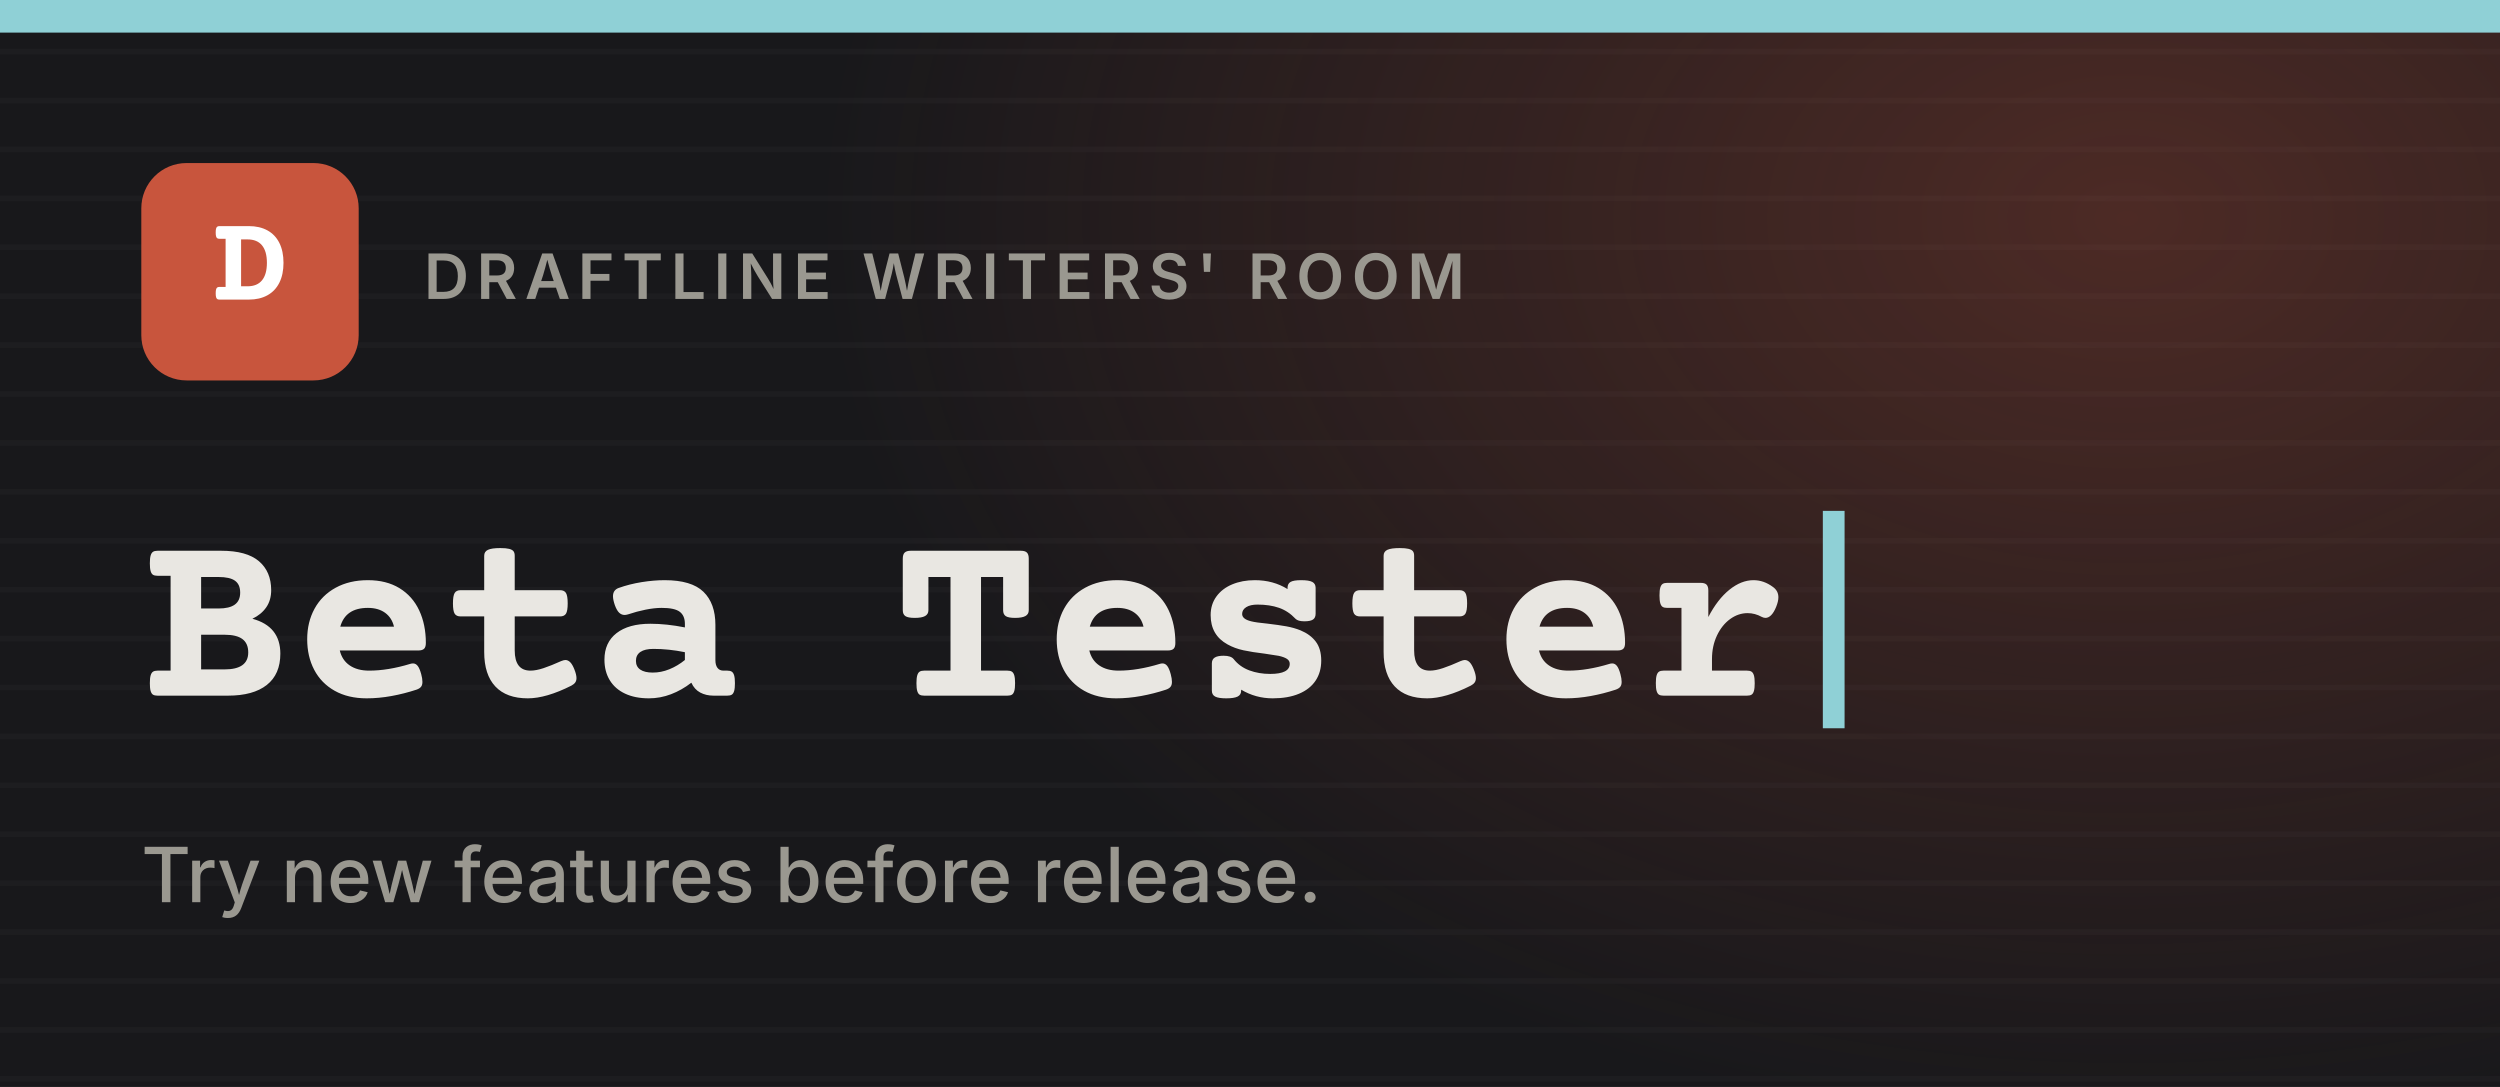
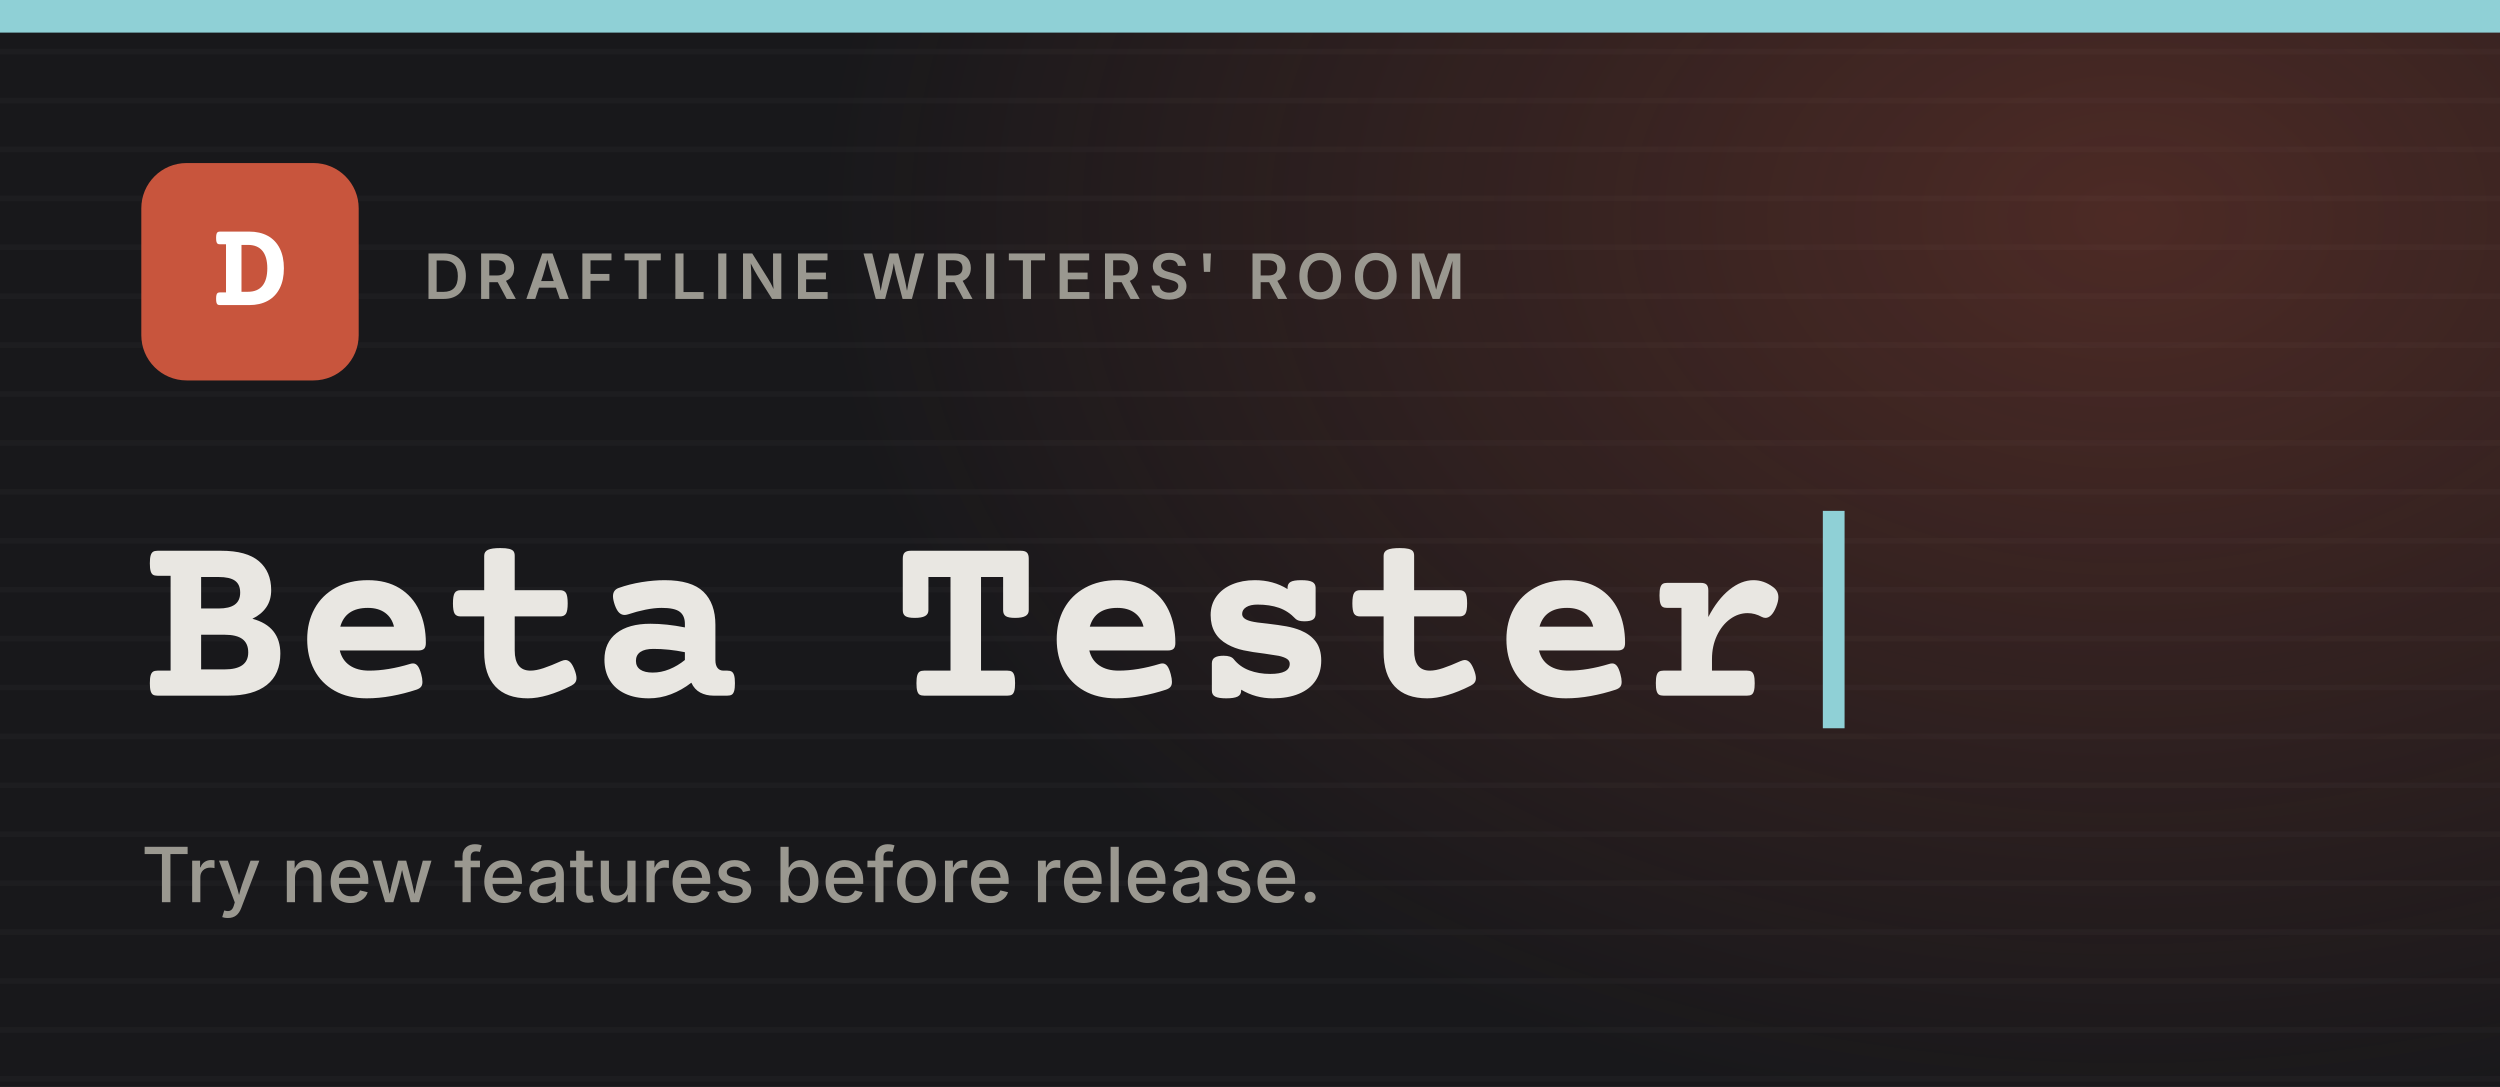
<svg xmlns="http://www.w3.org/2000/svg" width="460" height="200" viewBox="0 0 460 200">
  <defs>
    <filter id="shadow" x="-20%" y="-20%" width="140%" height="140%">
      <feDropShadow dx="0" dy="18" stdDeviation="22" flood-color="#000" flood-opacity="0.55" />
    </filter>
    <radialGradient id="glow" cx="50%" cy="50%" r="50%">
      <stop offset="0" stop-color="#c8553d" stop-opacity="0.30" />
      <stop offset="1" stop-color="#c8553d" stop-opacity="0" />
    </radialGradient>
    <linearGradient id="fadeL" x1="0" x2="1">
      <stop offset="0" stop-color="#18181b" stop-opacity="0" />
      <stop offset="1" stop-color="#18181b" stop-opacity="1" />
    </linearGradient>
    <linearGradient id="fadeR" x1="1" x2="0">
      <stop offset="0" stop-color="#18181b" stop-opacity="0" />
      <stop offset="1" stop-color="#18181b" stop-opacity="1" />
    </linearGradient>
  </defs>
  <rect width="460" height="200" fill="#18181b" />
  <rect x="0" y="0" width="460" height="1.00" fill="#ffffff" opacity="0.025" />
  <rect x="0" y="9" width="460" height="1.00" fill="#ffffff" opacity="0.025" />
  <rect x="0" y="18" width="460" height="1.00" fill="#ffffff" opacity="0.025" />
  <rect x="0" y="27" width="460" height="1.00" fill="#ffffff" opacity="0.025" />
  <rect x="0" y="36" width="460" height="1.00" fill="#ffffff" opacity="0.025" />
  <rect x="0" y="45" width="460" height="1.00" fill="#ffffff" opacity="0.025" />
  <rect x="0" y="54" width="460" height="1.00" fill="#ffffff" opacity="0.025" />
  <rect x="0" y="63" width="460" height="1.00" fill="#ffffff" opacity="0.025" />
  <rect x="0" y="72" width="460" height="1.00" fill="#ffffff" opacity="0.025" />
  <rect x="0" y="81" width="460" height="1.00" fill="#ffffff" opacity="0.025" />
  <rect x="0" y="90" width="460" height="1.00" fill="#ffffff" opacity="0.025" />
  <rect x="0" y="99" width="460" height="1.00" fill="#ffffff" opacity="0.025" />
  <rect x="0" y="108" width="460" height="1.00" fill="#ffffff" opacity="0.025" />
  <rect x="0" y="117" width="460" height="1.00" fill="#ffffff" opacity="0.025" />
  <rect x="0" y="126" width="460" height="1.00" fill="#ffffff" opacity="0.025" />
  <rect x="0" y="135" width="460" height="1.00" fill="#ffffff" opacity="0.025" />
  <rect x="0" y="144" width="460" height="1.00" fill="#ffffff" opacity="0.025" />
  <rect x="0" y="153" width="460" height="1.00" fill="#ffffff" opacity="0.025" />
  <rect x="0" y="162" width="460" height="1.00" fill="#ffffff" opacity="0.025" />
  <rect x="0" y="171" width="460" height="1.00" fill="#ffffff" opacity="0.025" />
  <rect x="0" y="180" width="460" height="1.00" fill="#ffffff" opacity="0.025" />
  <rect x="0" y="189" width="460" height="1.00" fill="#ffffff" opacity="0.025" />
  <rect x="0" y="198" width="460" height="1.00" fill="#ffffff" opacity="0.025" />
  <ellipse cx="391.0" cy="40.0" rx="240" ry="168.0" fill="url(#glow)" />
  <rect x="0" y="0" width="460" height="6" fill="#8fd0d6" />
  <g transform="translate(26 30) scale(0.078125)">
    <rect width="512" height="512" rx="106.67" fill="#c8553d" />
-     <path fill="#fff" transform="matrix(0.145833 0 0 -0.145833 166.46 321.62)" d="M1155 594Q1155 406 1088 272.5Q1021 139 895 69.5Q769 0 594 0H123Q99 0 86 8Q73 16 66.5 38Q60 60 60 102Q60 144 66.5 166Q73 188 86 196.5Q99 205 123 205H220V982H123Q99 982 86 990Q73 998 66.5 1020Q60 1042 60 1084Q60 1126 66.5 1148Q73 1170 86 1178.5Q99 1187 123 1187H594Q769 1187 895 1118Q1021 1049 1088 915.5Q1155 782 1155 594ZM470 215H574Q729 215 808 311.5Q887 408 887 594Q887 780 808 876Q729 972 574 972H470Z" />
+     <path fill="#fff" transform="matrix(0.145833 0 0 -0.145833 167.406 334.552)" d="M1155 594Q1155 406 1088 272.5Q1021 139 895 69.5Q769 0 594 0H123Q99 0 86 8Q73 16 66.5 38Q60 60 60 102Q60 144 66.5 166Q73 188 86 196.5Q99 205 123 205H220V982H123Q99 982 86 990Q73 998 66.5 1020Q60 1042 60 1084Q60 1126 66.5 1148Q73 1170 86 1178.5Q99 1187 123 1187H594Q769 1187 895 1118Q1021 1049 1088 915.5Q1155 782 1155 594ZM470 215H574Q729 215 808 311.5Q887 408 887 594Q887 780 808 876Q729 972 574 972H470Z" />
  </g>
  <path fill="#9a9890" d="M81.672 55.0C84.222 55.0 85.721 53.422 85.721 50.805C85.721 48.206 84.222 46.633 81.729 46.633H78.842V55.0ZM80.342 53.703V47.93H81.639C83.351 47.93 84.244 48.891 84.244 50.805C84.244 52.737 83.351 53.703 81.599 53.703ZM88.527 55.0H90.026V51.928H91.588L93.233 55.0H94.912L93.098 51.676C94.086 51.283 94.603 50.446 94.603 49.312C94.603 47.717 93.581 46.633 91.655 46.633H88.527ZM90.026 50.688V47.891H91.425C92.565 47.891 93.07 48.419 93.07 49.312C93.07 50.199 92.565 50.688 91.436 50.688ZM96.848 55.0H98.487L99.172 52.928H102.3L103.013 55.0H104.658L101.671 46.633H99.768ZM99.571 51.721 99.925 50.654C100.155 49.907 100.408 48.969 100.705 47.801C101.014 48.958 101.278 49.885 101.525 50.654L101.89 51.721ZM107.156 55.0H108.655V51.653H112.137V50.407H108.655V47.897H112.513V46.633H107.156ZM114.92 47.897H117.503V55.0H119.003V47.897H121.58V46.633H114.92ZM124.268 55.0H129.463V53.737H125.768V46.633H124.268ZM133.65 46.633H132.151V55.0H133.65ZM136.715 55.0H138.242V50.845C138.242 50.379 138.191 49.497 138.135 48.464C138.697 49.553 139.011 50.148 139.449 50.85L142.06 55.0H143.762V46.633H142.24V51.024C142.24 51.535 142.274 52.383 142.33 53.192C141.965 52.355 141.6 51.721 141.302 51.243L138.41 46.633H136.715ZM146.826 55.0H152.284V53.737H148.326V51.401H151.97V50.154H148.326V47.897H152.262V46.633H146.826ZM161.143 55.0H162.861L164.079 50.379C164.242 49.755 164.349 49.104 164.461 48.413C164.585 49.132 164.703 49.795 164.854 50.379L166.073 55.0H167.791L170.054 46.633H168.437L167.353 51.086C167.179 51.839 167.027 52.692 166.887 53.512C166.735 52.692 166.578 51.839 166.393 51.086L165.264 46.633H163.675L162.541 51.086C162.35 51.844 162.198 52.709 162.047 53.54C161.906 52.709 161.76 51.844 161.586 51.086L160.497 46.633H158.885ZM172.557 55.0H174.056V51.928H175.617L177.263 55.0H178.941L177.128 51.676C178.116 51.283 178.633 50.446 178.633 49.312C178.633 47.717 177.611 46.633 175.685 46.633H172.557ZM174.056 50.688V47.891H175.454C176.594 47.891 177.1 48.419 177.1 49.312C177.1 50.199 176.594 50.688 175.466 50.688ZM182.938 46.633H181.439V55.0H182.938ZM185.627 47.897H188.21V55.0H189.709V47.897H192.286V46.633H185.627ZM194.975 55.0H200.433V53.737H196.474V51.401H200.118V50.154H196.474V47.897H200.41V46.633H194.975ZM203.317 55.0H204.817V51.928H206.378L208.023 55.0H209.702L207.888 51.676C208.877 51.283 209.393 50.446 209.393 49.312C209.393 47.717 208.371 46.633 206.445 46.633H203.317ZM204.817 50.688V47.891H206.215C207.355 47.891 207.86 48.419 207.86 49.312C207.86 50.199 207.355 50.688 206.226 50.688ZM215.136 55.129C217.135 55.129 218.303 54.124 218.303 52.653C218.303 51.193 217.085 50.547 215.844 50.25L215.063 50.047C214.384 49.879 213.637 49.598 213.637 48.896C213.637 48.262 214.21 47.796 215.153 47.796C216.057 47.796 216.663 48.211 216.736 48.924H218.191C218.152 47.526 216.961 46.521 215.175 46.521C213.424 46.521 212.121 47.509 212.121 48.986C212.121 50.165 212.946 50.873 214.344 51.232L215.293 51.479C216.197 51.715 216.804 51.99 216.804 52.642C216.804 53.36 216.113 53.849 215.125 53.849C214.182 53.849 213.435 53.422 213.367 52.541H211.891C211.958 54.191 213.188 55.129 215.136 55.129ZM221.519 50.019H222.659L222.811 46.633H221.368ZM230.462 55.0H231.961V51.928H233.522L235.167 55.0H236.846L235.032 51.676C236.021 51.283 236.537 50.446 236.537 49.312C236.537 47.717 235.515 46.633 233.589 46.633H230.462ZM231.961 50.688V47.891H233.359C234.499 47.891 235.004 48.419 235.004 49.312C235.004 50.199 234.499 50.688 233.37 50.688ZM242.926 55.112C245.116 55.112 246.761 53.523 246.761 50.822C246.761 48.116 245.116 46.521 242.926 46.521C240.731 46.521 239.08 48.116 239.08 50.822C239.08 53.518 240.731 55.112 242.926 55.112ZM242.926 53.77C241.556 53.77 240.585 52.726 240.585 50.822C240.585 48.907 241.556 47.863 242.926 47.863C244.285 47.863 245.251 48.902 245.251 50.822C245.251 52.731 244.285 53.77 242.926 53.77ZM253.145 55.112C255.334 55.112 256.98 53.523 256.98 50.822C256.98 48.116 255.334 46.521 253.145 46.521C250.949 46.521 249.298 48.116 249.298 50.822C249.298 53.518 250.949 55.112 253.145 55.112ZM253.145 53.77C251.774 53.77 250.803 52.726 250.803 50.822C250.803 48.907 251.774 47.863 253.145 47.863C254.503 47.863 255.469 48.902 255.469 50.822C255.469 52.731 254.503 53.77 253.145 53.77ZM259.78 55.0H261.252V50.777C261.252 50.143 261.218 48.986 261.195 48.037C261.504 49.115 261.841 50.233 262.038 50.777L263.604 55.0H264.879L266.423 50.777C266.62 50.216 266.974 49.065 267.26 47.992C267.243 48.986 267.209 50.154 267.209 50.777V55.0H268.703V46.633H266.44L264.868 50.951C264.705 51.451 264.447 52.484 264.25 53.31C264.059 52.473 263.795 51.446 263.627 50.951L262.038 46.633H259.78Z" />
  <path fill="#e9e7e2" d="M49.898 108.594Q49.898 110.436 48.989 111.75Q48.079 113.063 46.439 113.85Q51.583 115.242 51.583 120.273Q51.583 124.069 49.09 126.035Q46.597 128.0 41.947 128.0H28.987Q28.448 128.0 28.156 127.82Q27.864 127.641 27.718 127.146Q27.572 126.652 27.572 125.709Q27.572 124.766 27.718 124.271Q27.864 123.777 28.156 123.586Q28.448 123.396 28.987 123.396H31.391V105.943H28.987Q28.448 105.943 28.156 105.764Q27.864 105.584 27.718 105.09Q27.572 104.596 27.572 103.652Q27.572 102.709 27.718 102.215Q27.864 101.721 28.156 101.53Q28.448 101.339 28.987 101.339H40.689Q45.384 101.339 47.641 103.259Q49.898 105.18 49.898 108.594ZM37.006 111.963H40.195Q42.217 111.963 43.205 111.244Q44.193 110.525 44.193 109.043Q44.193 107.538 43.239 106.853Q42.284 106.168 40.195 106.168H37.006ZM37.006 123.171H41.318Q45.676 123.171 45.676 120.049Q45.676 118.387 44.609 117.589Q43.542 116.792 41.318 116.792H37.006ZM78.356 118.297Q78.356 119.061 78.031 119.375Q77.705 119.689 76.941 119.689H62.521Q62.948 121.486 64.352 122.441Q65.756 123.396 67.912 123.396Q71.394 123.396 75.459 122.16Q75.729 122.07 75.998 122.07Q76.492 122.07 76.852 122.52Q77.211 122.969 77.503 124.047Q77.728 124.878 77.728 125.462Q77.728 126.046 77.469 126.372Q77.211 126.697 76.627 126.899Q74.381 127.641 72.045 128.067Q69.709 128.494 67.463 128.494Q64.049 128.494 61.578 127.102Q59.107 125.709 57.816 123.25Q56.524 120.79 56.524 117.623Q56.524 114.479 57.872 112.008Q59.22 109.537 61.758 108.145Q64.296 106.752 67.688 106.752Q71.102 106.752 73.505 108.223Q75.908 109.694 77.132 112.311Q78.356 114.928 78.356 118.297ZM62.611 115.31H72.494Q72.112 113.67 70.866 112.76Q69.619 111.851 67.688 111.851Q63.577 111.851 62.611 115.31ZM94.708 102.26V108.594H103.041Q103.827 108.594 104.142 109.11Q104.456 109.627 104.456 111.02Q104.456 112.412 104.142 112.917Q103.827 113.423 103.041 113.423H94.708V119.667Q94.708 123.396 97.605 123.396Q98.639 123.396 100.02 122.935Q101.401 122.475 103.243 121.644Q103.737 121.441 104.029 121.441Q104.501 121.441 104.905 121.834Q105.31 122.228 105.669 123.126Q106.073 124.137 106.073 124.766Q106.073 125.26 105.837 125.585Q105.602 125.911 105.13 126.158Q100.503 128.494 97.111 128.494Q93.203 128.494 91.148 126.315Q89.093 124.137 89.093 119.959V113.423H84.758Q83.972 113.423 83.657 112.917Q83.343 112.412 83.343 111.02Q83.343 109.627 83.657 109.11Q83.972 108.594 84.758 108.594H89.093V102.26Q89.093 101.496 89.778 101.17Q90.463 100.845 92.058 100.845Q93.113 100.845 93.686 100.991Q94.259 101.137 94.483 101.429Q94.708 101.721 94.708 102.26ZM131.634 114.995V121.486Q131.634 122.385 132.016 122.89Q132.397 123.396 133.116 123.396H133.812Q134.352 123.396 134.644 123.586Q134.936 123.777 135.082 124.271Q135.228 124.766 135.228 125.709Q135.228 126.652 135.082 127.146Q134.936 127.641 134.644 127.82Q134.352 128.0 133.812 128.0H131.297Q129.904 128.0 128.837 127.427Q127.771 126.854 127.209 125.619Q125.435 126.989 123.458 127.742Q121.481 128.494 119.393 128.494Q116.854 128.494 115.013 127.629Q113.171 126.765 112.194 125.159Q111.217 123.553 111.217 121.374Q111.217 118.229 113.44 116.5Q115.664 114.771 119.662 114.771Q122.649 114.771 126.019 115.444V114.793Q126.019 113.288 125.075 112.569Q124.132 111.851 121.751 111.851Q120.426 111.851 118.797 112.176Q117.169 112.502 115.574 113.041Q115.192 113.153 114.923 113.153Q114.361 113.153 113.923 112.738Q113.485 112.322 113.126 111.334Q112.789 110.346 112.789 109.717Q112.789 108.571 113.822 108.189Q115.821 107.471 118.067 107.111Q120.313 106.752 122.29 106.752Q127.231 106.752 129.433 108.886Q131.634 111.02 131.634 114.995ZM117.012 121.599Q117.012 122.654 117.809 123.205Q118.606 123.755 120.111 123.755Q121.661 123.755 123.177 123.137Q124.693 122.52 126.019 121.441V120.004Q123.054 119.397 120.224 119.397Q118.651 119.397 117.832 119.959Q117.012 120.521 117.012 121.599ZM189.291 102.799V112.277Q189.291 113.019 188.673 113.355Q188.056 113.692 186.775 113.692Q185.54 113.692 185.057 113.367Q184.574 113.041 184.574 112.277V106.168H180.509V123.396H185.36Q185.899 123.396 186.191 123.586Q186.483 123.777 186.629 124.271Q186.775 124.766 186.775 125.709Q186.775 126.652 186.629 127.146Q186.483 127.641 186.191 127.82Q185.899 128.0 185.36 128.0H170.042Q169.503 128.0 169.211 127.82Q168.919 127.641 168.773 127.146Q168.627 126.652 168.627 125.709Q168.627 124.766 168.773 124.271Q168.919 123.777 169.211 123.586Q169.503 123.396 170.042 123.396H174.894V106.168H170.828V112.277Q170.828 113.019 170.21 113.355Q169.593 113.692 168.312 113.692Q167.077 113.692 166.594 113.367Q166.111 113.041 166.111 112.277V102.799Q166.111 102.013 166.459 101.676Q166.808 101.339 167.571 101.339H187.831Q188.617 101.339 188.954 101.676Q189.291 102.013 189.291 102.799ZM216.267 118.297Q216.267 119.061 215.941 119.375Q215.615 119.689 214.852 119.689H200.432Q200.858 121.486 202.262 122.441Q203.666 123.396 205.822 123.396Q209.304 123.396 213.369 122.16Q213.639 122.07 213.908 122.07Q214.402 122.07 214.762 122.52Q215.121 122.969 215.413 124.047Q215.638 124.878 215.638 125.462Q215.638 126.046 215.379 126.372Q215.121 126.697 214.537 126.899Q212.291 127.641 209.955 128.067Q207.619 128.494 205.373 128.494Q201.959 128.494 199.488 127.102Q197.018 125.709 195.726 123.25Q194.435 120.79 194.435 117.623Q194.435 114.479 195.782 112.008Q197.13 109.537 199.668 108.145Q202.206 106.752 205.598 106.752Q209.012 106.752 211.415 108.223Q213.818 109.694 215.042 112.311Q216.267 114.928 216.267 118.297ZM200.521 115.31H210.404Q210.022 113.67 208.776 112.76Q207.529 111.851 205.598 111.851Q201.487 111.851 200.521 115.31ZM242.074 108.167V112.906Q242.074 113.67 241.591 113.996Q241.108 114.321 240.008 114.321Q238.817 114.321 238.368 113.85Q237.043 112.435 235.336 111.839Q233.629 111.244 231.383 111.244Q230.058 111.244 229.305 111.716Q228.553 112.188 228.553 112.974Q228.553 113.917 230.215 114.321Q231.091 114.546 233.202 114.748Q235.291 114.995 236.672 115.242Q238.054 115.489 239.289 115.983Q241.086 116.725 242.097 118.05Q243.107 119.375 243.107 121.554Q243.107 123.688 242.063 125.249Q241.019 126.81 239.008 127.652Q236.998 128.494 234.168 128.494Q231.046 128.494 228.373 126.899V127.079Q228.373 127.843 227.722 128.168Q227.07 128.494 225.633 128.494Q224.195 128.494 223.589 128.168Q222.982 127.843 222.982 127.079V122.07Q222.982 121.329 223.51 120.992Q224.038 120.655 225.139 120.655Q226.509 120.655 227.003 121.284Q228.126 122.699 229.878 123.351Q231.63 124.002 233.719 124.002Q237.312 124.002 237.312 122.138Q237.312 121.576 236.807 121.239Q236.302 120.902 235.313 120.678Q234.752 120.565 232.708 120.273Q230.439 120.004 228.811 119.656Q227.183 119.308 225.857 118.566Q222.758 116.859 222.758 113.176Q222.758 111.222 223.813 109.762Q224.869 108.302 226.722 107.527Q228.575 106.752 230.889 106.752Q234.28 106.752 236.908 108.392V108.167Q236.908 107.403 237.458 107.078Q238.009 106.752 239.424 106.752Q240.861 106.752 241.468 107.078Q242.074 107.403 242.074 108.167ZM260.2 102.26V108.594H268.533Q269.319 108.594 269.634 109.11Q269.948 109.627 269.948 111.02Q269.948 112.412 269.634 112.917Q269.319 113.423 268.533 113.423H260.2V119.667Q260.2 123.396 263.098 123.396Q264.131 123.396 265.512 122.935Q266.894 122.475 268.735 121.644Q269.229 121.441 269.521 121.441Q269.993 121.441 270.397 121.834Q270.802 122.228 271.161 123.126Q271.565 124.137 271.565 124.766Q271.565 125.26 271.33 125.585Q271.094 125.911 270.622 126.158Q265.995 128.494 262.604 128.494Q258.695 128.494 256.64 126.315Q254.585 124.137 254.585 119.959V113.423H250.25Q249.464 113.423 249.149 112.917Q248.835 112.412 248.835 111.02Q248.835 109.627 249.149 109.11Q249.464 108.594 250.25 108.594H254.585V102.26Q254.585 101.496 255.27 101.17Q255.955 100.845 257.55 100.845Q258.605 100.845 259.178 100.991Q259.751 101.137 259.976 101.429Q260.2 101.721 260.2 102.26ZM299.013 118.297Q299.013 119.061 298.687 119.375Q298.361 119.689 297.598 119.689H283.178Q283.604 121.486 285.008 122.441Q286.412 123.396 288.568 123.396Q292.05 123.396 296.115 122.16Q296.385 122.07 296.654 122.07Q297.148 122.07 297.508 122.52Q297.867 122.969 298.159 124.047Q298.384 124.878 298.384 125.462Q298.384 126.046 298.125 126.372Q297.867 126.697 297.283 126.899Q295.037 127.641 292.701 128.067Q290.365 128.494 288.119 128.494Q284.705 128.494 282.234 127.102Q279.764 125.709 278.472 123.25Q277.181 120.79 277.181 117.623Q277.181 114.479 278.528 112.008Q279.876 109.537 282.414 108.145Q284.952 106.752 288.344 106.752Q291.758 106.752 294.161 108.223Q296.564 109.694 297.789 112.311Q299.013 114.928 299.013 118.297ZM283.268 115.31H293.15Q292.769 113.67 291.522 112.76Q290.275 111.851 288.344 111.851Q284.233 111.851 283.268 115.31ZM326.235 108.01Q327.224 108.729 327.224 109.896Q327.224 110.638 326.819 111.648Q326.415 112.659 325.91 113.176Q325.404 113.692 324.843 113.692Q324.528 113.692 324.169 113.513Q322.911 112.816 321.563 112.816Q319.834 112.816 318.329 113.917Q316.824 115.018 315.915 116.949Q315.005 118.881 315.005 121.262V123.396H321.451Q321.99 123.396 322.282 123.586Q322.574 123.777 322.72 124.271Q322.866 124.766 322.866 125.709Q322.866 126.652 322.72 127.146Q322.574 127.641 322.282 127.82Q321.99 128.0 321.451 128.0H306.088Q305.549 128.0 305.257 127.82Q304.965 127.641 304.819 127.146Q304.673 126.652 304.673 125.709Q304.673 124.766 304.819 124.271Q304.965 123.777 305.257 123.586Q305.549 123.396 306.088 123.396H309.39V111.851H306.762Q306.223 111.851 305.931 111.671Q305.639 111.491 305.493 110.997Q305.347 110.503 305.347 109.56Q305.347 108.616 305.493 108.122Q305.639 107.628 305.931 107.437Q306.223 107.246 306.762 107.246H312.916Q313.68 107.246 314.005 107.572Q314.331 107.897 314.331 108.661V113.535Q316.016 110.278 318.206 108.515Q320.396 106.752 322.642 106.752Q324.551 106.752 326.235 108.01Z" />
  <rect x="335.402" y="94" width="4" height="40" fill="#8fd0d6" />
  <path fill="#9a9890" d="M26.615 157.154H29.794V166.0H31.359V157.154H34.524V155.814H26.615ZM35.358 166.0H36.862V161.358C36.862 160.354 37.628 159.643 38.681 159.643C38.995 159.643 39.357 159.697 39.467 159.725V158.289C39.31 158.269 39.022 158.248 38.831 158.248C37.936 158.248 37.177 158.754 36.896 159.588H36.814V158.357H35.358ZM40.889 168.748C41.073 168.83 41.47 168.912 41.941 168.912C43.172 168.912 43.931 168.283 44.396 167.06L47.718 158.357H46.104L44.566 162.698C44.327 163.361 44.156 164.024 43.985 164.681C43.821 164.024 43.664 163.368 43.432 162.698L41.921 158.357H40.294L43.199 166.034L43.035 166.595C42.755 167.579 42.208 167.771 41.429 167.565L41.258 167.524ZM54.28 161.475C54.28 160.265 55.032 159.574 56.058 159.574C57.056 159.574 57.671 160.23 57.671 161.331V166.0H59.175V161.146C59.175 159.26 58.136 158.262 56.577 158.262C55.497 158.262 54.697 158.747 54.219 159.827L54.212 158.357H52.776V166.0H54.28ZM64.493 166.157C66.127 166.157 67.296 165.357 67.658 164.168L66.243 163.833C65.977 164.544 65.348 164.913 64.507 164.913C63.256 164.913 62.408 164.113 62.354 162.637H67.774V162.104C67.774 159.349 66.106 158.262 64.363 158.262C62.224 158.262 60.843 159.882 60.843 162.233C60.843 164.605 62.237 166.157 64.493 166.157ZM62.36 161.516C62.442 160.415 63.167 159.506 64.37 159.506C65.525 159.506 66.175 160.312 66.284 161.516ZM70.864 166.0H72.375L73.318 162.712C73.544 161.926 73.763 160.989 73.981 160.073C74.193 160.989 74.405 161.912 74.638 162.712L75.581 166.0H77.092L79.396 158.357H77.796L76.955 161.522C76.736 162.37 76.497 163.334 76.265 164.489C76.032 163.327 75.786 162.356 75.574 161.522L74.74 158.357H73.236L72.396 161.522C72.17 162.377 71.924 163.354 71.691 164.503C71.459 163.313 71.206 162.343 70.994 161.522L70.153 158.357H68.567ZM88.316 158.357H86.607V157.688C86.607 157.018 86.901 156.648 87.619 156.648C87.934 156.648 88.146 156.717 88.289 156.758L88.638 155.541C88.433 155.466 87.981 155.336 87.38 155.336C86.17 155.336 85.104 156.054 85.104 157.482V158.357H83.654V159.581H85.104V166.0H86.607V159.581H88.316ZM92.76 166.157C94.394 166.157 95.562 165.357 95.925 164.168L94.51 163.833C94.243 164.544 93.614 164.913 92.773 164.913C91.522 164.913 90.675 164.113 90.62 162.637H96.041V162.104C96.041 159.349 94.373 158.262 92.63 158.262C90.49 158.262 89.109 159.882 89.109 162.233C89.109 164.605 90.504 166.157 92.76 166.157ZM90.627 161.516C90.709 160.415 91.434 159.506 92.637 159.506C93.792 159.506 94.441 160.312 94.551 161.516ZM99.965 166.171C101.202 166.171 101.927 165.549 102.221 164.954H102.296V166.0H103.752V160.928C103.752 158.72 101.995 158.262 100.765 158.262C99.404 158.262 98.119 158.795 97.6 160.162L99.015 160.531C99.227 160.012 99.787 159.485 100.785 159.485C101.742 159.485 102.248 159.978 102.248 160.825V160.866C102.248 161.406 101.667 161.399 100.32 161.557C98.878 161.721 97.381 162.104 97.381 163.84C97.381 165.344 98.509 166.171 99.965 166.171ZM100.3 164.961C99.459 164.961 98.857 164.585 98.857 163.86C98.857 163.074 99.555 162.787 100.402 162.671C100.867 162.609 102.029 162.486 102.255 162.268V163.245C102.255 164.141 101.523 164.961 100.3 164.961ZM109.043 158.357H107.519V156.539H106.015V158.357H104.9V159.581H106.015V164.059C106.015 165.357 106.814 166.103 108.202 166.103C108.551 166.103 108.934 166.055 109.255 165.945L108.988 164.742C108.804 164.783 108.51 164.824 108.353 164.824C107.758 164.824 107.519 164.551 107.519 163.936V159.581H109.043ZM113.145 166.096C114.197 166.096 115.018 165.624 115.496 164.517L115.503 166.0H116.945V158.357H115.435V162.883C115.435 164.093 114.676 164.783 113.657 164.783C112.659 164.783 112.044 164.127 112.044 163.026V158.357H110.54V163.211C110.54 165.098 111.586 166.096 113.145 166.096ZM118.962 166.0H120.466V161.358C120.466 160.354 121.231 159.643 122.284 159.643C122.599 159.643 122.961 159.697 123.07 159.725V158.289C122.913 158.269 122.626 158.248 122.435 158.248C121.539 158.248 120.78 158.754 120.5 159.588H120.418V158.357H118.962ZM127.404 166.157C129.038 166.157 130.207 165.357 130.569 164.168L129.154 163.833C128.888 164.544 128.259 164.913 127.418 164.913C126.167 164.913 125.319 164.113 125.265 162.637H130.686V162.104C130.686 159.349 129.018 158.262 127.274 158.262C125.135 158.262 123.754 159.882 123.754 162.233C123.754 164.605 125.148 166.157 127.404 166.157ZM125.271 161.516C125.354 160.415 126.078 159.506 127.281 159.506C128.437 159.506 129.086 160.312 129.195 161.516ZM135.074 166.157C136.94 166.157 138.226 165.173 138.226 163.778C138.226 162.719 137.556 162.035 136.141 161.714L134.91 161.44C134.069 161.249 133.728 160.948 133.728 160.442C133.728 159.868 134.356 159.451 135.184 159.451C136.086 159.451 136.517 159.93 136.715 160.463L138.062 160.169C137.733 159.034 136.824 158.262 135.17 158.262C133.44 158.262 132.21 159.171 132.21 160.538C132.21 161.632 132.894 162.329 134.315 162.65L135.601 162.944C136.325 163.108 136.674 163.423 136.674 163.908C136.674 164.476 136.059 164.94 135.088 164.94C134.199 164.94 133.618 164.571 133.406 163.771L131.991 164.065C132.265 165.419 133.413 166.157 135.074 166.157ZM147.399 166.15C149.259 166.15 150.592 164.667 150.592 162.199C150.592 159.711 149.231 158.262 147.399 158.262C145.971 158.262 145.458 159.13 145.191 159.602H145.109V155.814H143.605V166.0H145.068V164.804H145.191C145.458 165.289 146.012 166.15 147.399 166.15ZM147.064 164.872C145.793 164.872 145.082 163.778 145.082 162.186C145.082 160.6 145.772 159.54 147.064 159.54C148.391 159.54 149.054 160.682 149.054 162.186C149.054 163.703 148.37 164.872 147.064 164.872ZM155.555 166.157C157.188 166.157 158.357 165.357 158.72 164.168L157.305 163.833C157.038 164.544 156.409 164.913 155.568 164.913C154.317 164.913 153.47 164.113 153.415 162.637H158.836V162.104C158.836 159.349 157.168 158.262 155.425 158.262C153.285 158.262 151.904 159.882 151.904 162.233C151.904 164.605 153.299 166.157 155.555 166.157ZM153.422 161.516C153.504 160.415 154.229 159.506 155.432 159.506C156.587 159.506 157.236 160.312 157.346 161.516ZM164.271 158.357H162.562V157.688C162.562 157.018 162.855 156.648 163.573 156.648C163.888 156.648 164.1 156.717 164.243 156.758L164.592 155.541C164.387 155.466 163.936 155.336 163.334 155.336C162.124 155.336 161.058 156.054 161.058 157.482V158.357H159.608V159.581H161.058V166.0H162.562V159.581H164.271ZM168.632 166.157C170.785 166.157 172.207 164.578 172.207 162.22C172.207 159.841 170.785 158.262 168.632 158.262C166.479 158.262 165.063 159.841 165.063 162.22C165.063 164.578 166.479 166.157 168.632 166.157ZM168.632 164.886C167.251 164.886 166.595 163.669 166.595 162.22C166.595 160.75 167.251 159.533 168.632 159.533C170.026 159.533 170.683 160.757 170.683 162.22C170.683 163.669 170.026 164.886 168.632 164.886ZM173.875 166.0H175.379V161.358C175.379 160.354 176.145 159.643 177.197 159.643C177.512 159.643 177.874 159.697 177.983 159.725V158.289C177.826 158.269 177.539 158.248 177.348 158.248C176.452 158.248 175.693 158.754 175.413 159.588H175.331V158.357H173.875ZM182.317 166.157C183.951 166.157 185.12 165.357 185.482 164.168L184.067 163.833C183.801 164.544 183.172 164.913 182.331 164.913C181.08 164.913 180.232 164.113 180.178 162.637H185.599V162.104C185.599 159.349 183.931 158.262 182.188 158.262C180.048 158.262 178.667 159.882 178.667 162.233C178.667 164.605 180.062 166.157 182.317 166.157ZM180.185 161.516C180.267 160.415 180.991 159.506 182.194 159.506C183.35 159.506 183.999 160.312 184.108 161.516ZM190.979 166.0H192.482V161.358C192.482 160.354 193.248 159.643 194.301 159.643C194.615 159.643 194.978 159.697 195.087 159.725V158.289C194.93 158.269 194.643 158.248 194.451 158.248C193.556 158.248 192.797 158.754 192.517 159.588H192.435V158.357H190.979ZM199.421 166.157C201.055 166.157 202.224 165.357 202.586 164.168L201.171 163.833C200.904 164.544 200.275 164.913 199.435 164.913C198.184 164.913 197.336 164.113 197.281 162.637H202.702V162.104C202.702 159.349 201.034 158.262 199.291 158.262C197.151 158.262 195.771 159.882 195.771 162.233C195.771 164.605 197.165 166.157 199.421 166.157ZM197.288 161.516C197.37 160.415 198.095 159.506 199.298 159.506C200.453 159.506 201.103 160.312 201.212 161.516ZM205.854 155.814H204.35V166.0H205.854ZM211.172 166.157C212.806 166.157 213.975 165.357 214.337 164.168L212.922 163.833C212.655 164.544 212.026 164.913 211.186 164.913C209.935 164.913 209.087 164.113 209.032 162.637H214.453V162.104C214.453 159.349 212.785 158.262 211.042 158.262C208.902 158.262 207.521 159.882 207.521 162.233C207.521 164.605 208.916 166.157 211.172 166.157ZM209.039 161.516C209.121 160.415 209.846 159.506 211.049 159.506C212.204 159.506 212.854 160.312 212.963 161.516ZM218.377 166.171C219.614 166.171 220.339 165.549 220.633 164.954H220.708V166.0H222.164V160.928C222.164 158.72 220.407 158.262 219.177 158.262C217.816 158.262 216.531 158.795 216.012 160.162L217.427 160.531C217.639 160.012 218.199 159.485 219.197 159.485C220.154 159.485 220.66 159.978 220.66 160.825V160.866C220.66 161.406 220.079 161.399 218.732 161.557C217.29 161.721 215.793 162.104 215.793 163.84C215.793 165.344 216.921 166.171 218.377 166.171ZM218.712 164.961C217.871 164.961 217.27 164.585 217.27 163.86C217.27 163.074 217.967 162.787 218.814 162.671C219.279 162.609 220.441 162.486 220.667 162.268V163.245C220.667 164.141 219.936 164.961 218.712 164.961ZM226.929 166.157C228.795 166.157 230.08 165.173 230.08 163.778C230.08 162.719 229.41 162.035 227.995 161.714L226.765 161.44C225.924 161.249 225.582 160.948 225.582 160.442C225.582 159.868 226.211 159.451 227.038 159.451C227.94 159.451 228.371 159.93 228.569 160.463L229.916 160.169C229.588 159.034 228.679 158.262 227.024 158.262C225.295 158.262 224.064 159.171 224.064 160.538C224.064 161.632 224.748 162.329 226.17 162.65L227.455 162.944C228.18 163.108 228.528 163.423 228.528 163.908C228.528 164.476 227.913 164.94 226.942 164.94C226.054 164.94 225.473 164.571 225.261 163.771L223.846 164.065C224.119 165.419 225.268 166.157 226.929 166.157ZM235.022 166.157C236.656 166.157 237.825 165.357 238.188 164.168L236.772 163.833C236.506 164.544 235.877 164.913 235.036 164.913C233.785 164.913 232.938 164.113 232.883 162.637H238.304V162.104C238.304 159.349 236.636 158.262 234.893 158.262C232.753 158.262 231.372 159.882 231.372 162.233C231.372 164.605 232.767 166.157 235.022 166.157ZM232.89 161.516C232.972 160.415 233.696 159.506 234.899 159.506C236.055 159.506 236.704 160.312 236.813 161.516ZM241.065 166.103C241.626 166.103 242.07 165.658 242.07 165.098C242.07 164.53 241.626 164.086 241.065 164.086C240.498 164.086 240.054 164.53 240.054 165.098C240.054 165.658 240.498 166.103 241.065 166.103Z" />
</svg>
